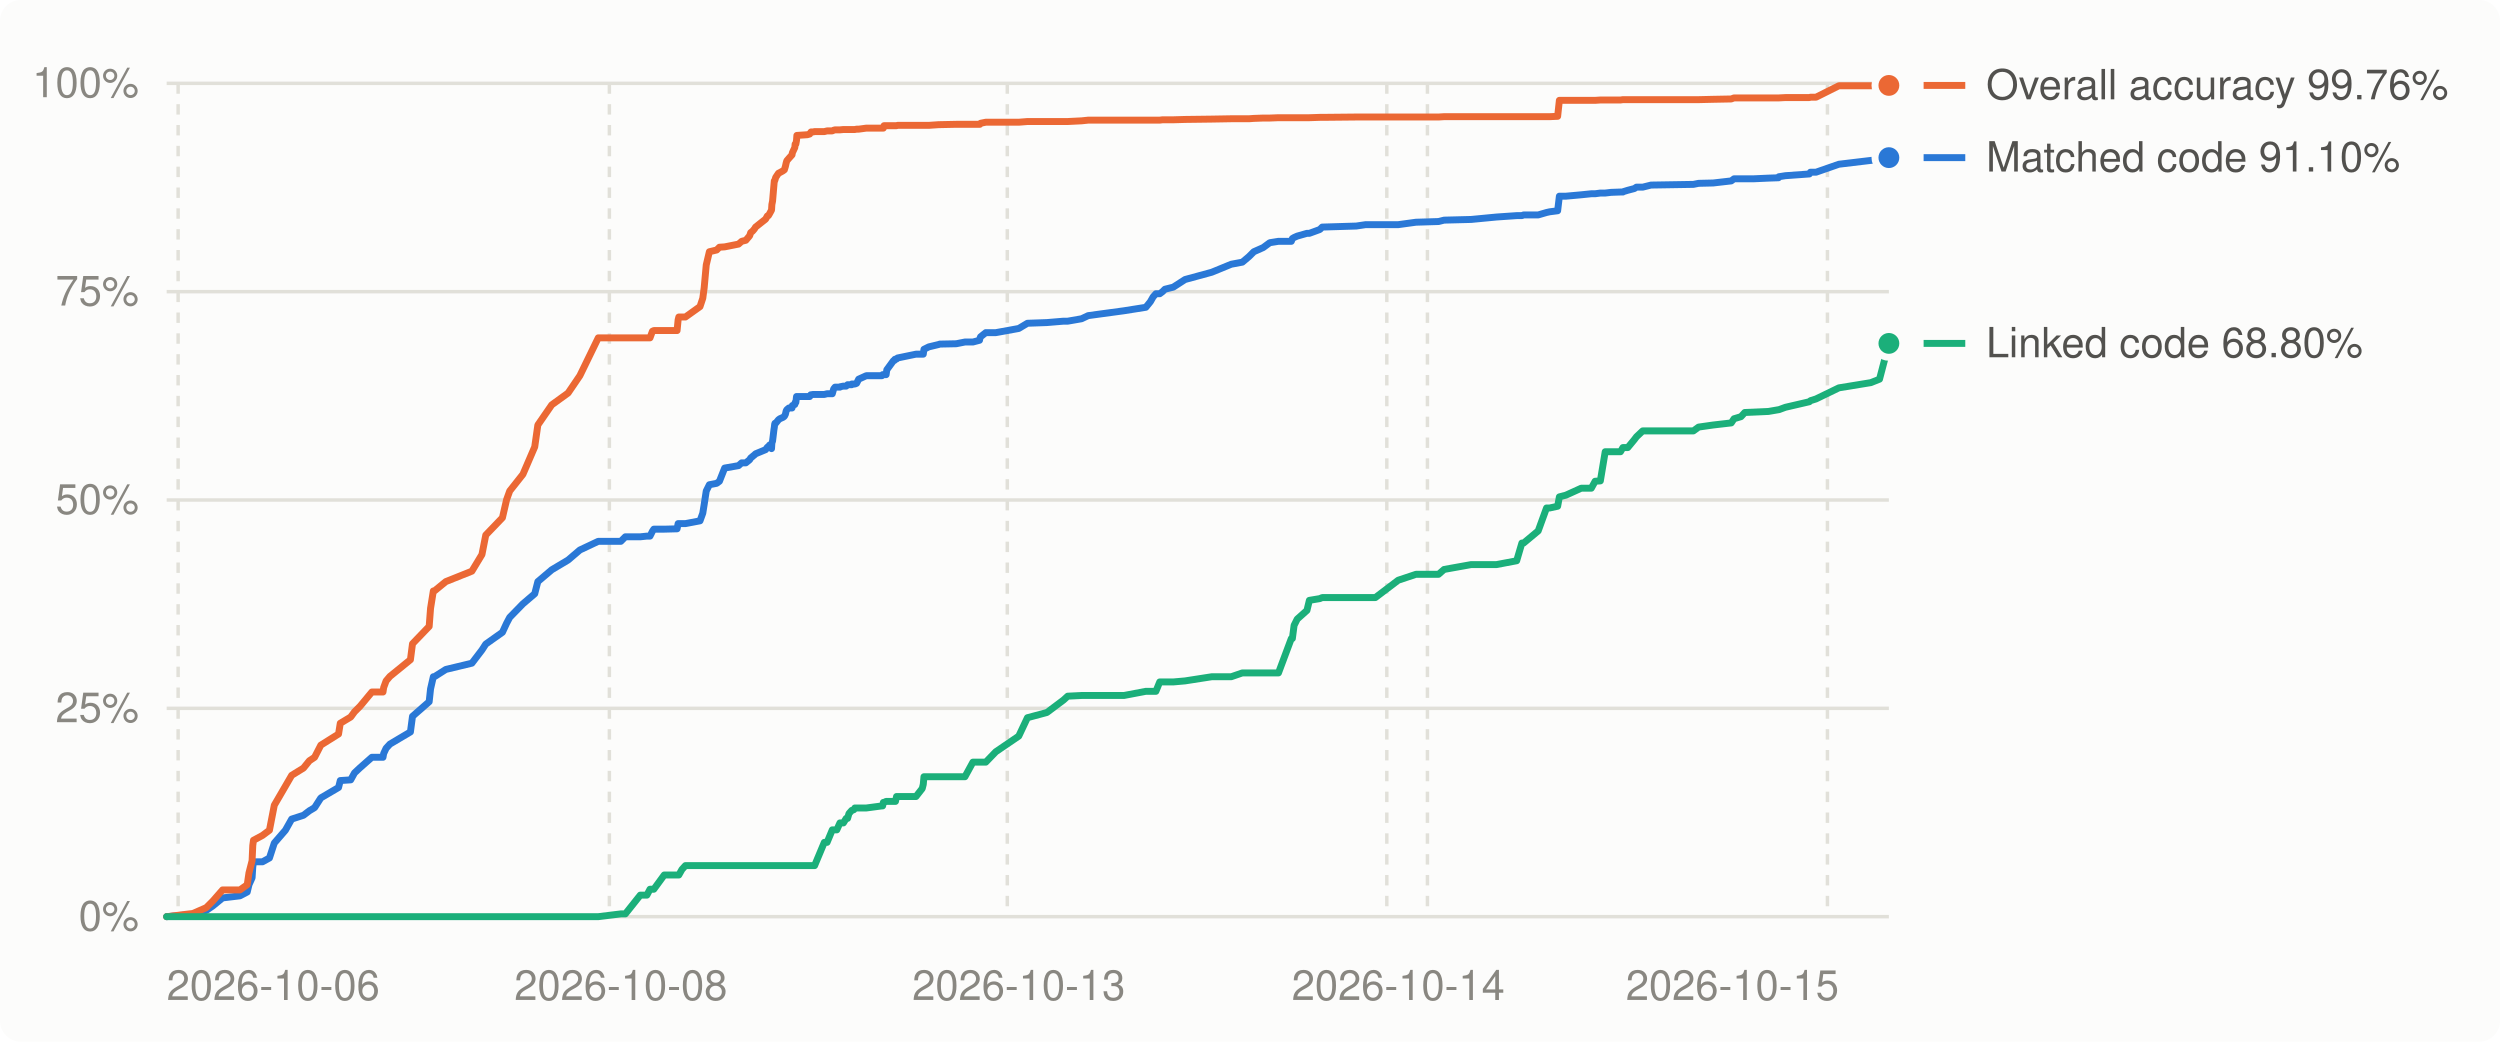
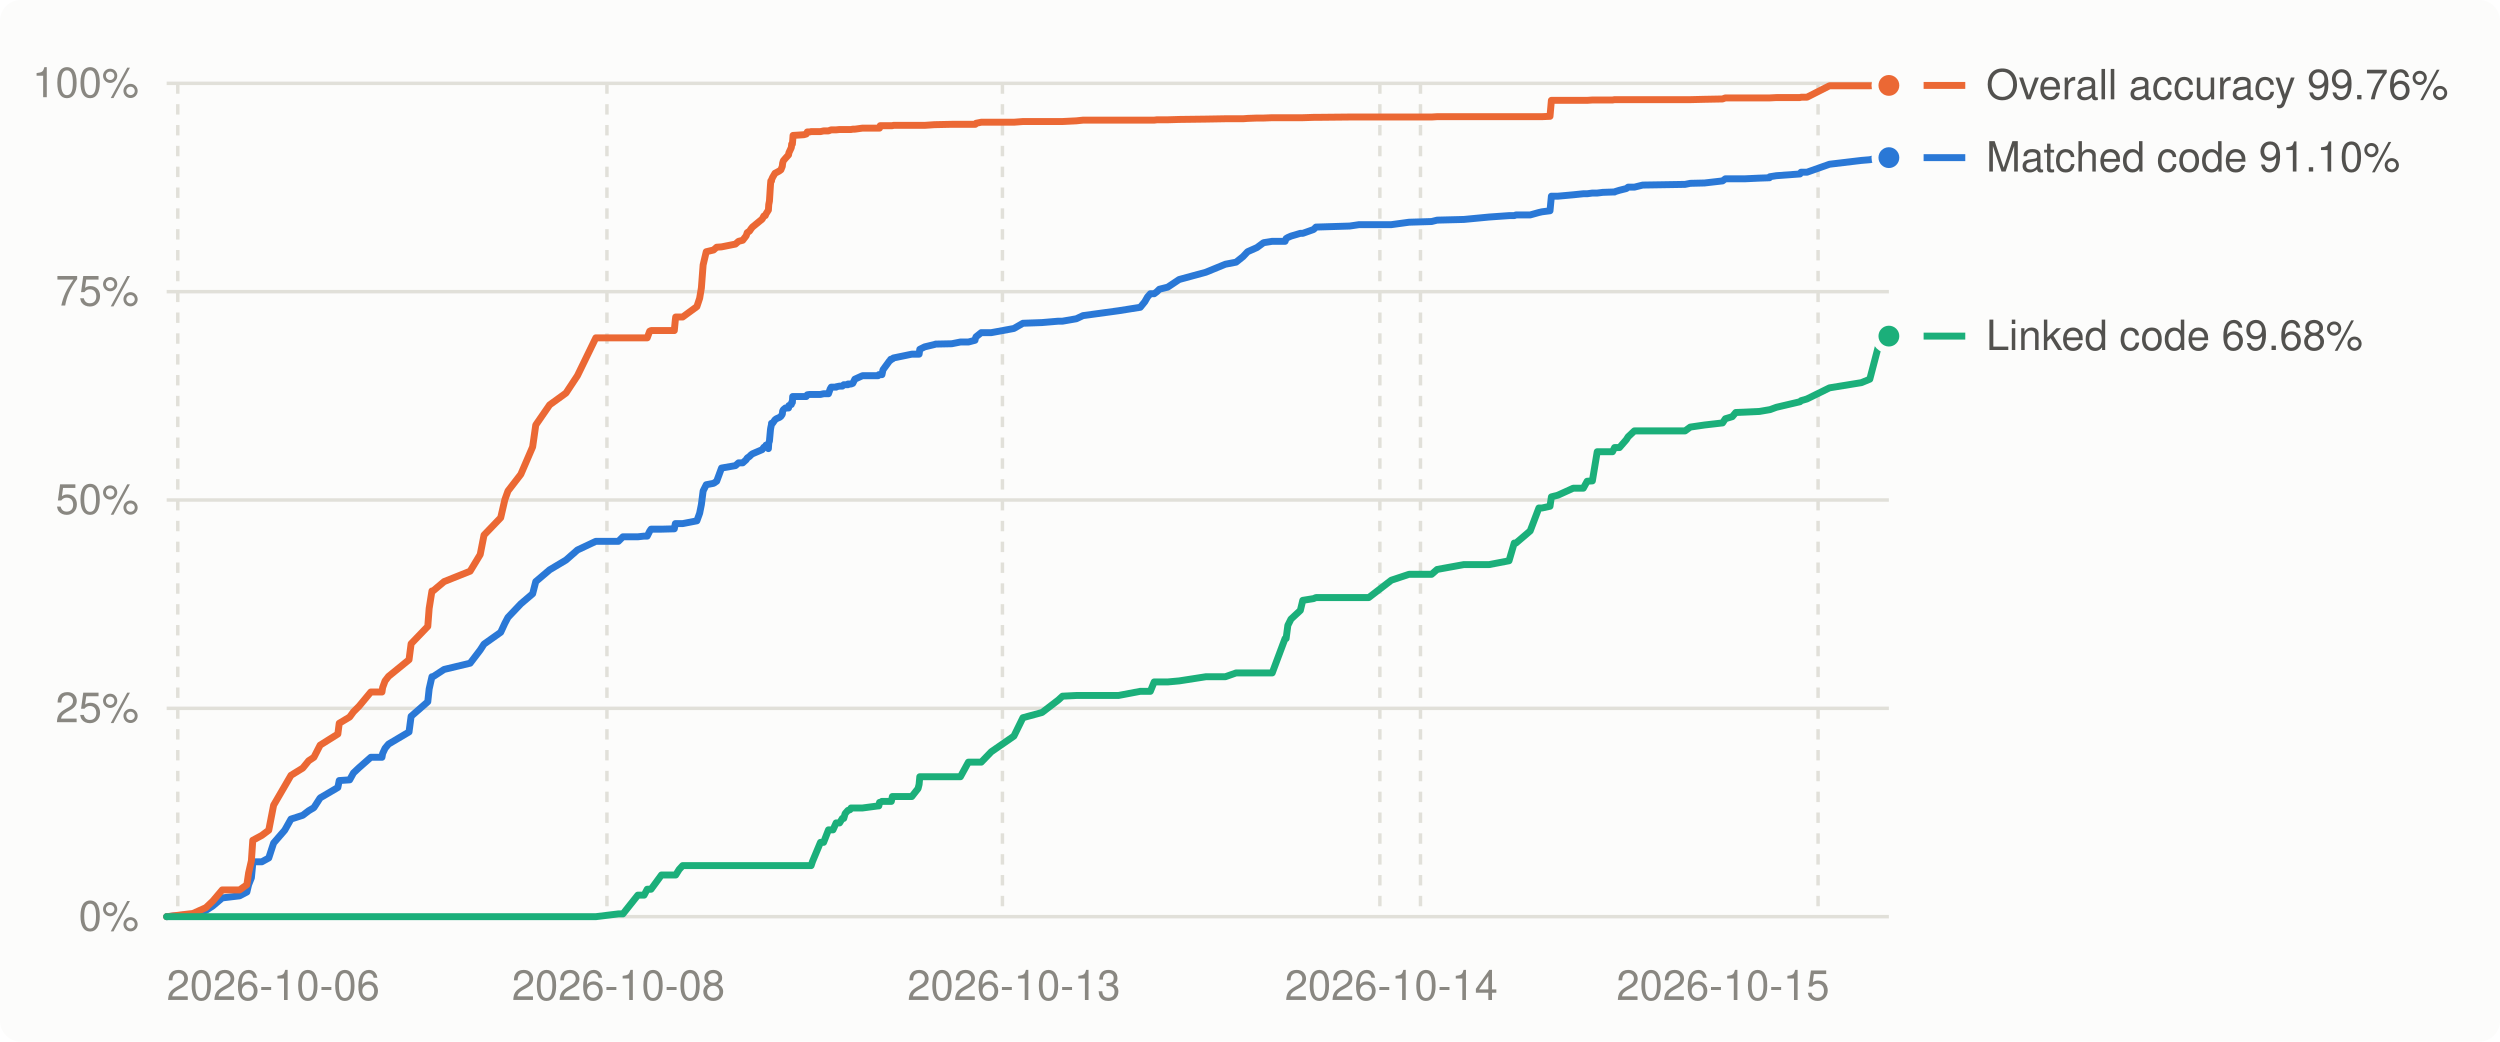
<svg xmlns="http://www.w3.org/2000/svg" viewBox="0 0 720 300" width="720" height="300" role="img" aria-label="Decompilation progress over time">
  <style>
.bg{fill:#fcfcfb}.grid{stroke:#e1e0d9}.muted{fill:#898781}.lbl{fill:#52514e}.ln0{stroke:#2a78d6}.dot0{fill:#2a78d6;stroke:#fcfcfb}.ln1{stroke:#eb6834}.dot1{fill:#eb6834;stroke:#fcfcfb}.ln2{stroke:#1baf7a}.dot2{fill:#1baf7a;stroke:#fcfcfb}
@media (prefers-color-scheme: dark){.bg{fill:#1a1a19}.grid{stroke:#2c2c2a}.muted{fill:#898781}.lbl{fill:#c3c2b7}.ln0{stroke:#3987e5}.dot0{fill:#3987e5;stroke:#1a1a19}.ln1{stroke:#d95926}.dot1{fill:#d95926;stroke:#1a1a19}.ln2{stroke:#199e70}.dot2{fill:#199e70;stroke:#1a1a19}}
text{font:12px -apple-system,BlinkMacSystemFont,'Segoe UI',Helvetica,Arial,sans-serif}
</style>
  <rect class="bg" width="720" height="300" rx="6" />
  <line x1="48" x2="544" y1="264.0" y2="264.0" class="grid" stroke-width="1" />
  <text x="40" y="268.0" class="muted" text-anchor="end">0%</text>
  <line x1="48" x2="544" y1="204.0" y2="204.0" class="grid" stroke-width="1" />
  <text x="40" y="208.0" class="muted" text-anchor="end">25%</text>
  <line x1="48" x2="544" y1="144.0" y2="144.0" class="grid" stroke-width="1" />
  <text x="40" y="148.0" class="muted" text-anchor="end">50%</text>
  <line x1="48" x2="544" y1="84.0" y2="84.0" class="grid" stroke-width="1" />
  <text x="40" y="88.0" class="muted" text-anchor="end">75%</text>
  <line x1="48" x2="544" y1="24.0" y2="24.0" class="grid" stroke-width="1" />
  <text x="40" y="28.0" class="muted" text-anchor="end">100%</text>
-   <line x1="51.3" x2="51.3" y1="24" y2="264" class="grid" stroke-width="1" stroke-dasharray="3 3" />
-   <line x1="175.5" x2="175.5" y1="24" y2="264" class="grid" stroke-width="1" stroke-dasharray="3 3" />
-   <line x1="290.1" x2="290.1" y1="24" y2="264" class="grid" stroke-width="1" stroke-dasharray="3 3" />
-   <line x1="399.4" x2="399.4" y1="24" y2="264" class="grid" stroke-width="1" stroke-dasharray="3 3" />
-   <line x1="411.1" x2="411.1" y1="24" y2="264" class="grid" stroke-width="1" stroke-dasharray="3 3" />
-   <line x1="526.3" x2="526.3" y1="24" y2="264" class="grid" stroke-width="1" stroke-dasharray="3 3" />
+   <line x1="51.2" x2="51.2" y1="24" y2="264" class="grid" stroke-width="1" stroke-dasharray="3 3" />
+   <line x1="174.8" x2="174.8" y1="24" y2="264" class="grid" stroke-width="1" stroke-dasharray="3 3" />
+   <line x1="288.7" x2="288.7" y1="24" y2="264" class="grid" stroke-width="1" stroke-dasharray="3 3" />
+   <line x1="397.4" x2="397.4" y1="24" y2="264" class="grid" stroke-width="1" stroke-dasharray="3 3" />
+   <line x1="409.1" x2="409.1" y1="24" y2="264" class="grid" stroke-width="1" stroke-dasharray="3 3" />
+   <line x1="523.6" x2="523.6" y1="24" y2="264" class="grid" stroke-width="1" stroke-dasharray="3 3" />
  <text class="muted" x="48.0" y="288" text-anchor="start">2026-10-06</text>
-   <text class="muted" x="178.8" y="288" text-anchor="middle">2026-10-08</text>
-   <text class="muted" x="293.4" y="288" text-anchor="middle">2026-10-13</text>
-   <text class="muted" x="402.7" y="288" text-anchor="middle">2026-10-14</text>
-   <text class="muted" x="529.6" y="288" text-anchor="end">2026-10-15</text>
-   <polyline points="48.0,264.0 54.5,263.4 55.5,263.3 59.4,262.2 61.3,260.9 64.1,258.6 69.1,258.0 71.2,256.9 71.7,254.8 72.6,252.8 72.8,249.7 73.0,248.2 75.6,248.2 77.6,247.1 79.0,242.8 82.2,239.1 84.0,235.9 87.4,234.8 89.1,233.5 90.6,232.6 92.4,229.8 97.5,226.8 98.0,224.8 101.0,224.6 102.1,222.6 103.7,221.1 107.1,218.1 110.3,218.1 110.5,217.0 111.2,215.5 112.3,214.3 118.2,210.8 118.8,206.3 123.6,202.1 124.0,198.4 124.8,194.9 125.1,194.9 128.4,192.8 135.9,191.0 138.8,187.2 139.9,185.5 144.7,182.1 145.9,179.5 146.8,177.8 150.6,173.9 154.0,171.0 154.9,167.5 158.9,164.1 163.6,161.3 167.0,158.4 172.3,155.9 178.8,155.9 180.1,154.6 184.4,154.6 186.3,154.4 187.2,154.4 187.9,153.0 188.3,152.4 191.3,152.4 195.0,152.3 195.3,150.8 195.5,150.8 196.4,150.8 197.4,150.8 201.6,150.0 202.4,147.8 202.8,145.3 203.4,141.4 204.3,139.6 206.4,139.2 207.2,138.6 208.7,134.8 212.7,134.1 213.6,133.3 214.8,133.3 215.9,132.4 216.2,131.9 216.7,131.5 216.8,131.4 217.3,131.0 217.6,130.7 220.5,129.5 221.0,128.8 221.3,128.7 221.6,128.2 222.2,129.2 222.3,127.6 222.5,127.0 222.9,123.7 223.0,123.1 223.1,122.2 223.2,121.9 223.4,121.9 224.2,120.9 224.6,120.6 225.5,120.2 225.9,119.9 226.2,119.3 226.4,118.4 226.6,118.0 227.2,117.5 228.1,117.5 228.2,116.8 228.9,116.5 229.0,115.9 229.2,115.9 229.4,114.2 229.5,114.2 231.0,114.2 232.5,114.2 233.2,114.2 233.5,113.7 233.6,113.7 234.2,113.6 234.6,113.6 235.1,113.6 237.4,113.6 238.2,113.4 239.7,113.4 240.1,112.0 240.5,111.5 241.0,111.5 241.9,111.5 241.9,111.4 242.9,111.2 243.7,111.2 244.1,110.8 244.5,110.8 245.3,110.8 245.3,110.6 245.9,110.6 246.1,110.6 246.2,110.6 246.7,110.4 247.3,109.2 249.5,108.2 254.0,108.2 254.2,107.9 254.4,107.9 254.6,107.9 254.8,107.9 255.2,107.9 255.4,106.5 257.3,103.9 257.6,103.8 257.7,103.5 257.9,103.4 258.2,103.4 258.5,103.1 263.8,102.0 265.6,102.0 265.9,102.0 266.1,100.6 267.5,99.9 270.4,99.2 270.6,99.1 275.4,99.0 277.9,98.5 280.2,98.5 282.1,98.0 282.2,97.5 282.4,97.0 283.9,95.8 286.8,95.8 293.4,94.6 295.9,93.1 301.5,92.9 306.3,92.5 307.5,92.5 311.5,91.8 313.4,90.9 323.7,89.5 330.0,88.5 331.3,86.9 332.1,85.5 332.9,84.6 334.0,84.6 334.8,84.0 335.5,83.3 337.9,82.7 341.3,80.5 349.0,78.4 354.6,76.1 357.8,75.5 359.7,73.9 361.1,72.5 363.8,71.3 365.7,69.9 368.2,69.5 371.9,69.5 372.2,68.7 372.7,68.4 373.6,68.0 376.4,67.2 377.1,67.2 380.1,66.1 380.8,65.4 390.6,65.1 393.3,64.7 396.1,64.7 402.7,64.7 407.8,64.0 414.3,63.8 415.9,63.4 423.7,63.2 431.0,62.5 436.8,62.1 438.3,62.1 438.8,61.9 443.0,61.9 445.4,61.2 446.3,61.0 448.6,60.7 449.1,56.5 451.0,56.5 455.4,56.1 458.3,55.8 459.4,55.8 460.9,55.6 462.3,55.6 464.0,55.4 466.7,55.3 467.4,55.3 467.5,55.2 468.8,54.8 470.7,54.3 471.3,53.9 473.1,53.9 475.5,53.3 487.7,53.1 489.2,52.8 493.4,52.7 498.6,52.1 499.4,51.5 501.4,51.5 502.5,51.5 504.9,51.5 509.3,51.3 512.2,51.2 512.3,50.9 514.2,50.6 521.1,50.1 521.4,49.6 523.0,49.6 529.6,47.3 538.8,46.2 541.3,46.0 544.0,45.4" fill="none" class="ln0" stroke-width="2" stroke-linejoin="round" stroke-linecap="round" />
-   <polyline points="48.0,264.0 54.5,263.2 55.5,263.1 59.4,261.4 61.3,259.5 64.1,256.3 69.1,256.3 71.2,254.8 71.7,251.4 72.6,247.9 72.8,243.5 73.0,242.0 75.6,240.6 77.6,239.1 79.0,231.9 82.2,226.4 84.0,223.3 87.4,221.2 89.1,219.1 90.6,218.1 92.4,214.6 97.5,211.4 98.0,208.3 101.0,206.5 102.1,205.0 103.7,203.4 107.1,199.3 110.3,199.3 110.5,198.0 111.2,196.1 112.3,194.8 118.2,190.0 118.8,185.4 123.6,180.4 124.0,175.2 124.8,170.2 125.1,170.2 128.4,167.5 135.9,164.5 138.8,159.7 139.9,154.1 144.7,149.1 145.9,143.9 146.8,141.4 150.6,136.6 154.0,128.7 154.9,122.4 158.9,116.6 163.6,113.2 167.0,108.2 172.3,97.3 178.8,97.3 180.1,97.3 184.4,97.3 186.3,97.3 187.2,97.3 187.9,95.4 188.3,95.2 191.3,95.2 195.0,95.2 195.3,92.1 195.5,91.3 196.4,91.3 197.4,91.3 201.6,88.3 202.4,85.9 202.8,82.9 203.4,76.3 204.3,72.5 206.4,72.0 207.2,71.2 208.7,71.1 212.7,70.3 213.6,69.5 214.8,69.2 215.9,67.9 216.2,67.0 216.7,66.6 216.8,66.5 217.3,65.9 217.6,65.4 220.5,63.1 221.0,62.2 221.3,62.1 221.6,61.6 222.2,60.5 222.3,58.9 222.5,57.9 222.9,53.2 223.0,52.1 223.1,52.1 223.2,51.8 223.4,51.1 224.2,49.9 224.6,49.7 225.5,49.2 225.9,48.9 226.2,47.9 226.4,47.0 226.6,46.3 227.2,45.6 228.1,44.6 228.2,44.0 228.9,42.5 229.0,41.5 229.2,41.5 229.4,40.4 229.5,39.0 231.0,38.9 232.5,38.8 233.2,38.6 233.5,38.1 233.6,38.0 234.2,38.0 234.6,37.9 235.1,37.9 237.4,37.9 238.2,37.7 239.7,37.7 240.1,37.5 240.5,37.4 241.0,37.4 241.9,37.4 241.9,37.4 242.9,37.3 243.7,37.3 244.1,37.3 244.5,37.3 245.3,37.3 245.3,37.3 245.9,37.3 246.1,37.3 246.2,37.3 246.7,37.2 247.3,37.2 249.5,36.9 254.0,36.9 254.2,36.9 254.4,36.9 254.6,36.2 254.8,36.2 255.2,36.2 255.4,36.2 257.3,36.2 257.6,36.2 257.7,36.2 257.9,36.2 258.2,36.2 258.5,36.1 263.8,36.1 265.6,36.1 265.9,36.1 266.1,36.1 267.5,36.1 270.4,35.9 270.6,35.9 275.4,35.8 277.9,35.8 280.2,35.8 282.1,35.8 282.2,35.8 282.4,35.5 283.9,35.2 286.8,35.2 293.4,35.2 295.9,35.0 301.5,35.0 306.3,35.0 307.5,35.0 311.5,34.8 313.4,34.6 323.7,34.6 330.0,34.6 331.3,34.6 332.1,34.6 332.9,34.6 334.0,34.6 334.8,34.5 335.5,34.5 337.9,34.5 341.3,34.4 349.0,34.3 354.6,34.2 357.8,34.2 359.7,34.2 361.1,34.1 363.8,34.0 365.7,34.0 368.2,33.9 371.9,33.9 372.2,33.9 372.7,33.9 373.6,33.9 376.4,33.9 377.1,33.9 380.1,33.8 380.8,33.8 390.6,33.7 393.3,33.7 396.1,33.7 402.7,33.7 407.8,33.7 414.3,33.7 415.9,33.6 423.7,33.6 431.0,33.6 436.8,33.6 438.3,33.6 438.8,33.6 443.0,33.6 445.4,33.6 446.3,33.6 448.6,33.5 449.1,28.9 451.0,28.9 455.4,28.9 458.3,28.9 459.4,28.9 460.9,28.8 462.3,28.8 464.0,28.8 466.7,28.8 467.4,28.7 467.5,28.7 468.8,28.7 470.7,28.7 471.3,28.7 473.1,28.7 475.5,28.7 487.7,28.7 489.2,28.7 493.4,28.6 498.6,28.5 499.4,28.2 501.4,28.2 502.5,28.2 504.9,28.2 509.3,28.2 512.2,28.2 512.3,28.2 514.2,28.1 521.1,28.1 521.4,28.0 523.0,28.0 529.6,24.7 538.8,24.7 541.3,24.7 544.0,24.6" fill="none" class="ln1" stroke-width="2" stroke-linejoin="round" stroke-linecap="round" />
-   <polyline points="48.0,264.0 54.5,264.0 55.5,264.0 59.4,264.0 61.3,264.0 64.1,264.0 69.1,264.0 71.2,264.0 71.7,264.0 72.6,264.0 72.8,264.0 73.0,264.0 75.6,264.0 77.6,264.0 79.0,264.0 82.2,264.0 84.0,264.0 87.4,264.0 89.1,264.0 90.6,264.0 92.4,264.0 97.5,264.0 98.0,264.0 101.0,264.0 102.1,264.0 103.7,264.0 107.1,264.0 110.3,264.0 110.5,264.0 111.2,264.0 112.3,264.0 118.2,264.0 118.8,264.0 123.6,264.0 124.0,264.0 124.8,264.0 125.1,264.0 128.4,264.0 135.9,264.0 138.8,264.0 139.9,264.0 144.7,264.0 145.9,264.0 146.8,264.0 150.6,264.0 154.0,264.0 154.9,264.0 158.9,264.0 163.6,264.0 167.0,264.0 172.3,264.0 178.8,263.2 180.1,263.2 184.4,257.8 186.3,257.8 187.2,256.1 187.9,256.1 188.3,256.1 191.3,252.0 195.0,252.0 195.3,252.0 195.5,252.0 196.4,250.4 197.4,249.3 201.6,249.3 202.4,249.3 202.8,249.3 203.4,249.3 204.3,249.3 206.4,249.3 207.2,249.3 208.7,249.3 212.7,249.3 213.6,249.3 214.8,249.3 215.9,249.3 216.2,249.3 216.7,249.3 216.8,249.3 217.3,249.3 217.6,249.3 220.5,249.3 221.0,249.3 221.3,249.3 221.6,249.3 222.2,249.3 222.3,249.3 222.5,249.3 222.9,249.3 223.0,249.3 223.1,249.3 223.2,249.3 223.4,249.3 224.2,249.3 224.6,249.3 225.5,249.3 225.9,249.3 226.2,249.3 226.4,249.3 226.6,249.3 227.2,249.3 228.1,249.3 228.2,249.3 228.9,249.3 229.0,249.3 229.2,249.3 229.4,249.3 229.5,249.3 231.0,249.3 232.5,249.3 233.2,249.3 233.5,249.3 233.6,249.3 234.2,249.3 234.6,249.3 235.1,248.1 237.4,242.6 238.2,242.6 239.7,239.0 240.1,239.0 240.5,239.0 241.0,239.0 241.9,237.0 241.9,237.0 242.9,237.0 243.7,235.7 244.1,235.7 244.5,234.3 245.3,233.4 245.3,233.4 245.9,233.2 246.1,232.9 246.2,232.7 246.7,232.7 247.3,232.7 249.5,232.7 254.0,232.1 254.2,232.1 254.4,231.1 254.6,231.1 254.8,231.0 255.2,230.8 255.4,230.8 257.3,230.8 257.6,230.8 257.7,230.8 257.9,230.8 258.2,229.4 258.5,229.4 263.8,229.4 265.6,227.1 265.9,225.9 266.1,223.7 267.5,223.7 270.4,223.7 270.6,223.7 275.4,223.7 277.9,223.7 280.2,219.5 282.1,219.5 282.2,219.5 282.4,219.5 283.9,219.5 286.8,216.5 293.4,212.0 295.9,206.7 301.5,205.2 306.3,201.6 307.5,200.5 311.5,200.3 313.4,200.3 323.7,200.3 330.0,199.1 331.3,199.1 332.1,199.1 332.9,199.1 334.0,196.4 334.8,196.4 335.5,196.4 337.9,196.4 341.3,196.1 349.0,194.9 354.6,194.9 357.8,193.8 359.7,193.8 361.1,193.8 363.8,193.8 365.7,193.8 368.2,193.8 371.9,183.9 372.2,183.9 372.7,180.1 373.6,178.3 376.4,175.8 377.1,172.9 380.1,172.4 380.8,172.1 390.6,172.1 393.3,172.1 396.1,172.1 402.7,167.1 407.8,165.4 414.3,165.4 415.9,164.0 423.7,162.6 431.0,162.6 436.8,161.5 438.3,156.4 438.8,156.4 443.0,152.9 445.4,146.3 446.3,146.3 448.6,145.8 449.1,143.1 451.0,142.6 455.4,140.6 458.3,140.6 459.4,138.6 460.9,138.5 462.3,130.1 464.0,130.1 466.7,130.1 467.4,128.9 467.5,128.9 468.8,128.9 470.7,126.6 471.3,125.8 473.1,124.1 475.5,124.1 487.7,124.1 489.2,123.0 493.4,122.4 498.6,121.8 499.4,120.6 501.4,120.0 502.5,118.8 504.9,118.7 509.3,118.5 512.2,118.0 512.3,118.0 514.2,117.3 521.1,115.7 521.4,115.4 523.0,114.9 529.6,111.7 538.8,110.2 541.3,109.2 544.0,98.9" fill="none" class="ln2" stroke-width="2" stroke-linejoin="round" stroke-linecap="round" />
+   <text class="muted" x="178.1" y="288" text-anchor="middle">2026-10-08</text>
+   <text class="muted" x="292.0" y="288" text-anchor="middle">2026-10-13</text>
+   <text class="muted" x="400.7" y="288" text-anchor="middle">2026-10-14</text>
+   <text class="muted" x="526.9" y="288" text-anchor="end">2026-10-15</text>
+   <polyline points="48.0,264.0 54.5,263.4 55.5,263.3 59.3,262.2 61.3,260.9 64.0,258.6 69.0,258.0 71.1,256.9 71.6,254.8 72.4,252.8 72.7,249.7 72.8,248.2 75.4,248.2 77.4,247.1 78.8,242.8 82.0,239.1 83.8,235.9 87.2,234.8 88.9,233.5 90.4,232.6 92.2,229.8 97.3,226.8 97.7,224.8 100.7,224.6 101.8,222.6 103.4,221.1 106.8,218.1 110.0,218.1 110.2,217.0 110.9,215.5 111.9,214.3 117.8,210.8 118.4,206.3 123.2,202.1 123.6,198.4 124.4,194.9 124.7,194.9 127.9,192.8 135.4,191.0 138.3,187.2 139.4,185.5 144.2,182.1 145.4,179.5 146.3,177.8 150.0,173.9 153.4,171.0 154.3,167.5 158.3,164.1 163.0,161.3 166.3,158.4 171.6,155.9 178.1,155.9 179.4,154.6 183.7,154.6 185.5,154.4 186.4,154.4 187.1,153.0 187.5,152.4 190.5,152.4 194.2,152.3 194.5,150.8 194.6,150.8 195.6,150.8 196.6,150.8 200.7,150.0 201.5,147.8 202.0,145.3 202.5,141.4 203.4,139.6 205.5,139.2 206.4,138.6 207.8,134.8 211.8,134.1 212.7,133.3 213.9,133.3 214.9,132.4 215.2,131.9 215.8,131.5 215.9,131.4 216.3,131.0 216.7,130.7 219.5,129.5 220.0,128.8 220.4,128.7 220.6,128.2 221.3,129.2 221.4,127.6 221.6,127.0 221.9,123.7 222.0,123.1 222.2,122.2 222.2,121.9 222.5,121.9 223.2,120.9 223.6,120.6 224.5,120.2 224.9,119.9 225.3,119.3 225.4,118.4 225.6,118.0 226.2,117.5 227.1,117.5 227.2,116.8 227.9,116.5 228.0,115.9 228.2,115.9 228.3,114.2 228.4,114.2 230.0,114.2 231.5,114.2 232.2,114.2 232.5,113.7 232.5,113.7 233.2,113.6 233.6,113.6 234.0,113.6 236.3,113.6 237.2,113.4 238.6,113.4 239.1,112.0 239.4,111.5 239.9,111.5 240.8,111.5 240.8,111.4 241.8,111.2 242.6,111.2 243.0,110.8 243.4,110.8 244.2,110.8 244.2,110.6 244.8,110.6 245.0,110.6 245.1,110.6 245.6,110.4 246.2,109.2 248.4,108.2 252.9,108.2 253.1,107.9 253.3,107.9 253.5,107.9 253.7,107.9 254.0,107.9 254.3,106.5 256.2,103.9 256.4,103.8 256.5,103.5 256.7,103.4 257.0,103.4 257.3,103.1 262.6,102.0 264.4,102.0 264.7,102.0 264.9,100.6 266.3,99.9 269.2,99.2 269.4,99.1 274.1,99.0 276.6,98.5 278.9,98.5 280.8,98.0 280.9,97.5 281.1,97.0 282.6,95.8 285.5,95.8 292.0,94.6 294.6,93.1 300.1,92.9 304.8,92.5 306.0,92.5 310.0,91.8 311.9,90.9 322.1,89.5 328.4,88.5 329.7,86.9 330.5,85.5 331.3,84.6 332.4,84.6 333.2,84.0 333.9,83.3 336.3,82.7 339.6,80.5 347.3,78.4 352.9,76.1 356.0,75.5 358.0,73.9 359.3,72.5 362.0,71.3 363.9,69.9 366.4,69.5 370.1,69.5 370.4,68.7 370.9,68.4 371.8,68.0 374.5,67.2 375.2,67.2 378.3,66.1 379.0,65.4 388.7,65.1 391.4,64.7 394.2,64.7 400.7,64.7 405.8,64.0 412.3,63.8 413.9,63.4 421.6,63.2 428.9,62.5 434.6,62.1 436.1,62.1 436.6,61.9 440.7,61.9 443.2,61.2 444.1,61.0 446.4,60.7 446.8,56.5 448.7,56.5 453.1,56.1 456.0,55.8 457.1,55.8 458.6,55.6 460.0,55.6 461.6,55.4 464.4,55.3 465.0,55.3 465.1,55.2 466.4,54.8 468.4,54.3 468.9,53.9 470.7,53.9 473.1,53.3 485.3,53.1 486.8,52.8 490.9,52.7 496.1,52.1 496.9,51.5 498.9,51.5 499.9,51.5 502.4,51.5 506.7,51.3 509.6,51.2 509.7,50.9 511.6,50.6 518.4,50.1 518.7,49.6 520.4,49.6 526.9,47.3 536.1,46.2 538.5,46.0 541.2,45.4 544.0,45.4" fill="none" class="ln0" stroke-width="2" stroke-linejoin="round" stroke-linecap="round" />
+   <polyline points="48.0,264.0 54.5,263.2 55.5,263.1 59.3,261.4 61.3,259.5 64.0,256.3 69.0,256.3 71.1,254.8 71.6,251.4 72.4,247.9 72.7,243.5 72.8,242.0 75.4,240.6 77.4,239.1 78.8,231.9 82.0,226.4 83.8,223.3 87.2,221.2 88.9,219.1 90.4,218.1 92.2,214.6 97.3,211.4 97.7,208.3 100.7,206.5 101.8,205.0 103.4,203.4 106.8,199.3 110.0,199.3 110.2,198.0 110.9,196.1 111.9,194.8 117.8,190.0 118.4,185.4 123.2,180.4 123.6,175.2 124.4,170.2 124.7,170.2 127.9,167.5 135.4,164.5 138.3,159.7 139.4,154.1 144.2,149.1 145.4,143.9 146.3,141.4 150.0,136.6 153.4,128.7 154.3,122.4 158.3,116.6 163.0,113.2 166.3,108.2 171.6,97.3 178.1,97.3 179.4,97.3 183.7,97.3 185.5,97.3 186.4,97.3 187.1,95.4 187.5,95.2 190.5,95.2 194.2,95.2 194.5,92.1 194.6,91.3 195.6,91.3 196.6,91.3 200.7,88.3 201.5,85.9 202.0,82.9 202.5,76.3 203.4,72.5 205.5,72.0 206.4,71.2 207.8,71.1 211.8,70.3 212.7,69.5 213.9,69.2 214.9,67.9 215.2,67.0 215.8,66.6 215.9,66.5 216.3,65.9 216.7,65.4 219.5,63.1 220.0,62.2 220.4,62.1 220.6,61.6 221.3,60.5 221.4,58.9 221.6,57.9 221.9,53.2 222.0,52.1 222.2,52.1 222.2,51.8 222.5,51.1 223.2,49.9 223.6,49.7 224.5,49.2 224.9,48.9 225.3,47.9 225.4,47.0 225.6,46.3 226.2,45.6 227.1,44.6 227.2,44.0 227.9,42.5 228.0,41.5 228.2,41.5 228.3,40.4 228.4,39.0 230.0,38.9 231.5,38.8 232.2,38.6 232.5,38.1 232.5,38.0 233.2,38.0 233.6,37.9 234.0,37.9 236.3,37.9 237.2,37.7 238.6,37.7 239.1,37.5 239.4,37.4 239.9,37.4 240.8,37.4 240.8,37.4 241.8,37.3 242.6,37.3 243.0,37.3 243.4,37.3 244.2,37.3 244.2,37.3 244.8,37.3 245.0,37.3 245.1,37.3 245.6,37.2 246.2,37.2 248.4,36.9 252.9,36.9 253.1,36.9 253.3,36.9 253.5,36.2 253.7,36.2 254.0,36.2 254.3,36.2 256.2,36.2 256.4,36.2 256.5,36.2 256.7,36.2 257.0,36.2 257.3,36.1 262.6,36.1 264.4,36.1 264.7,36.1 264.9,36.1 266.3,36.1 269.2,35.9 269.4,35.9 274.1,35.8 276.6,35.8 278.9,35.8 280.8,35.8 280.9,35.8 281.1,35.5 282.6,35.2 285.5,35.2 292.0,35.2 294.6,35.0 300.1,35.0 304.8,35.0 306.0,35.0 310.0,34.8 311.9,34.6 322.1,34.6 328.4,34.6 329.7,34.6 330.5,34.6 331.3,34.6 332.4,34.6 333.2,34.5 333.9,34.5 336.3,34.5 339.6,34.4 347.3,34.3 352.9,34.2 356.0,34.2 358.0,34.2 359.3,34.1 362.0,34.0 363.9,34.0 366.4,33.9 370.1,33.9 370.4,33.9 370.9,33.9 371.8,33.9 374.5,33.9 375.2,33.9 378.3,33.8 379.0,33.8 388.7,33.7 391.4,33.7 394.2,33.7 400.7,33.7 405.8,33.7 412.3,33.7 413.9,33.6 421.6,33.6 428.9,33.6 434.6,33.6 436.1,33.6 436.6,33.6 440.7,33.6 443.2,33.6 444.1,33.6 446.4,33.5 446.8,28.9 448.7,28.9 453.1,28.9 456.0,28.9 457.1,28.9 458.6,28.8 460.0,28.8 461.6,28.8 464.4,28.8 465.0,28.7 465.1,28.7 466.4,28.7 468.4,28.7 468.9,28.7 470.7,28.7 473.1,28.7 485.3,28.7 486.8,28.7 490.9,28.6 496.1,28.5 496.9,28.2 498.9,28.2 499.9,28.2 502.4,28.2 506.7,28.2 509.6,28.2 509.7,28.2 511.6,28.1 518.4,28.1 518.7,28.0 520.4,28.0 526.9,24.7 536.1,24.7 538.5,24.7 541.2,24.6 544.0,24.6" fill="none" class="ln1" stroke-width="2" stroke-linejoin="round" stroke-linecap="round" />
+   <polyline points="48.0,264.0 54.5,264.0 55.5,264.0 59.3,264.0 61.3,264.0 64.0,264.0 69.0,264.0 71.1,264.0 71.6,264.0 72.4,264.0 72.7,264.0 72.8,264.0 75.4,264.0 77.4,264.0 78.8,264.0 82.0,264.0 83.8,264.0 87.2,264.0 88.9,264.0 90.4,264.0 92.2,264.0 97.3,264.0 97.7,264.0 100.7,264.0 101.8,264.0 103.4,264.0 106.8,264.0 110.0,264.0 110.2,264.0 110.9,264.0 111.9,264.0 117.8,264.0 118.4,264.0 123.2,264.0 123.6,264.0 124.4,264.0 124.7,264.0 127.9,264.0 135.4,264.0 138.3,264.0 139.4,264.0 144.2,264.0 145.4,264.0 146.3,264.0 150.0,264.0 153.4,264.0 154.3,264.0 158.3,264.0 163.0,264.0 166.3,264.0 171.6,264.0 178.1,263.2 179.4,263.2 183.7,257.8 185.5,257.8 186.4,256.1 187.1,256.1 187.5,256.1 190.5,252.0 194.2,252.0 194.5,252.0 194.6,252.0 195.6,250.4 196.6,249.3 200.7,249.3 201.5,249.3 202.0,249.3 202.5,249.3 203.4,249.3 205.5,249.3 206.4,249.3 207.8,249.3 211.8,249.3 212.7,249.3 213.9,249.3 214.9,249.3 215.2,249.3 215.8,249.3 215.9,249.3 216.3,249.3 216.7,249.3 219.5,249.3 220.0,249.3 220.4,249.3 220.6,249.3 221.3,249.3 221.4,249.3 221.6,249.3 221.9,249.3 222.0,249.3 222.2,249.3 222.2,249.3 222.5,249.3 223.2,249.3 223.6,249.3 224.5,249.3 224.9,249.3 225.3,249.3 225.4,249.3 225.6,249.3 226.2,249.3 227.1,249.3 227.2,249.3 227.9,249.3 228.0,249.3 228.2,249.3 228.3,249.3 228.4,249.3 230.0,249.3 231.5,249.3 232.2,249.3 232.5,249.3 232.5,249.3 233.2,249.3 233.6,249.3 234.0,248.1 236.3,242.6 237.2,242.6 238.6,239.0 239.1,239.0 239.4,239.0 239.9,239.0 240.8,237.0 240.8,237.0 241.8,237.0 242.6,235.7 243.0,235.7 243.4,234.3 244.2,233.4 244.2,233.4 244.8,233.2 245.0,232.9 245.1,232.7 245.6,232.7 246.2,232.7 248.4,232.7 252.9,232.1 253.1,232.1 253.3,231.1 253.5,231.1 253.7,231.0 254.0,230.8 254.3,230.8 256.2,230.8 256.4,230.8 256.5,230.8 256.7,230.8 257.0,229.4 257.3,229.4 262.6,229.4 264.4,227.1 264.7,225.9 264.9,223.7 266.3,223.7 269.2,223.7 269.4,223.7 274.1,223.7 276.6,223.7 278.9,219.5 280.8,219.5 280.9,219.5 281.1,219.5 282.6,219.5 285.5,216.5 292.0,212.0 294.6,206.7 300.1,205.2 304.8,201.6 306.0,200.5 310.0,200.3 311.9,200.3 322.1,200.3 328.4,199.1 329.7,199.1 330.5,199.1 331.3,199.1 332.4,196.4 333.2,196.4 333.9,196.4 336.3,196.4 339.6,196.1 347.3,194.9 352.9,194.9 356.0,193.8 358.0,193.8 359.3,193.8 362.0,193.8 363.9,193.8 366.4,193.8 370.1,183.9 370.4,183.9 370.9,180.1 371.8,178.3 374.5,175.8 375.2,172.9 378.3,172.4 379.0,172.1 388.7,172.1 391.4,172.1 394.2,172.1 400.7,167.1 405.8,165.4 412.3,165.4 413.9,164.0 421.6,162.6 428.9,162.6 434.6,161.5 436.1,156.4 436.6,156.4 440.7,152.9 443.2,146.3 444.1,146.3 446.4,145.8 446.8,143.1 448.7,142.6 453.1,140.6 456.0,140.6 457.1,138.6 458.6,138.5 460.0,130.1 461.6,130.1 464.4,130.1 465.0,128.9 465.1,128.9 466.4,128.9 468.4,126.6 468.9,125.8 470.7,124.1 473.1,124.1 485.3,124.1 486.8,123.0 490.9,122.4 496.1,121.8 496.9,120.6 498.9,120.0 499.9,118.8 502.4,118.7 506.7,118.5 509.6,118.0 509.7,118.0 511.6,117.3 518.4,115.7 518.7,115.4 520.4,114.9 526.9,111.7 536.1,110.2 538.5,109.2 541.2,98.9 544.0,96.8" fill="none" class="ln2" stroke-width="2" stroke-linejoin="round" stroke-linecap="round" />
  <circle cx="544.0" cy="45.4" r="4" class="dot0" stroke-width="2" />
  <circle cx="544.0" cy="24.6" r="4" class="dot1" stroke-width="2" />
-   <circle cx="544.0" cy="98.9" r="4" class="dot2" stroke-width="2" />
-   <line x1="554" x2="566" y1="98.9" y2="98.9" class="ln2" stroke-width="2" />
-   <text class="lbl" x="572" y="102.9">Linked code 68.80%</text>
+   <circle cx="544.0" cy="96.8" r="4" class="dot2" stroke-width="2" />
+   <line x1="554" x2="566" y1="96.8" y2="96.8" class="ln2" stroke-width="2" />
+   <text class="lbl" x="572" y="100.8">Linked code 69.68%</text>
  <line x1="554" x2="566" y1="45.4" y2="45.4" class="ln0" stroke-width="2" />
  <text class="lbl" x="572" y="49.4">Matched code 91.10%</text>
  <line x1="554" x2="566" y1="24.6" y2="24.6" class="ln1" stroke-width="2" />
  <text class="lbl" x="572" y="28.6">Overall accuracy 99.76%</text>
</svg>
